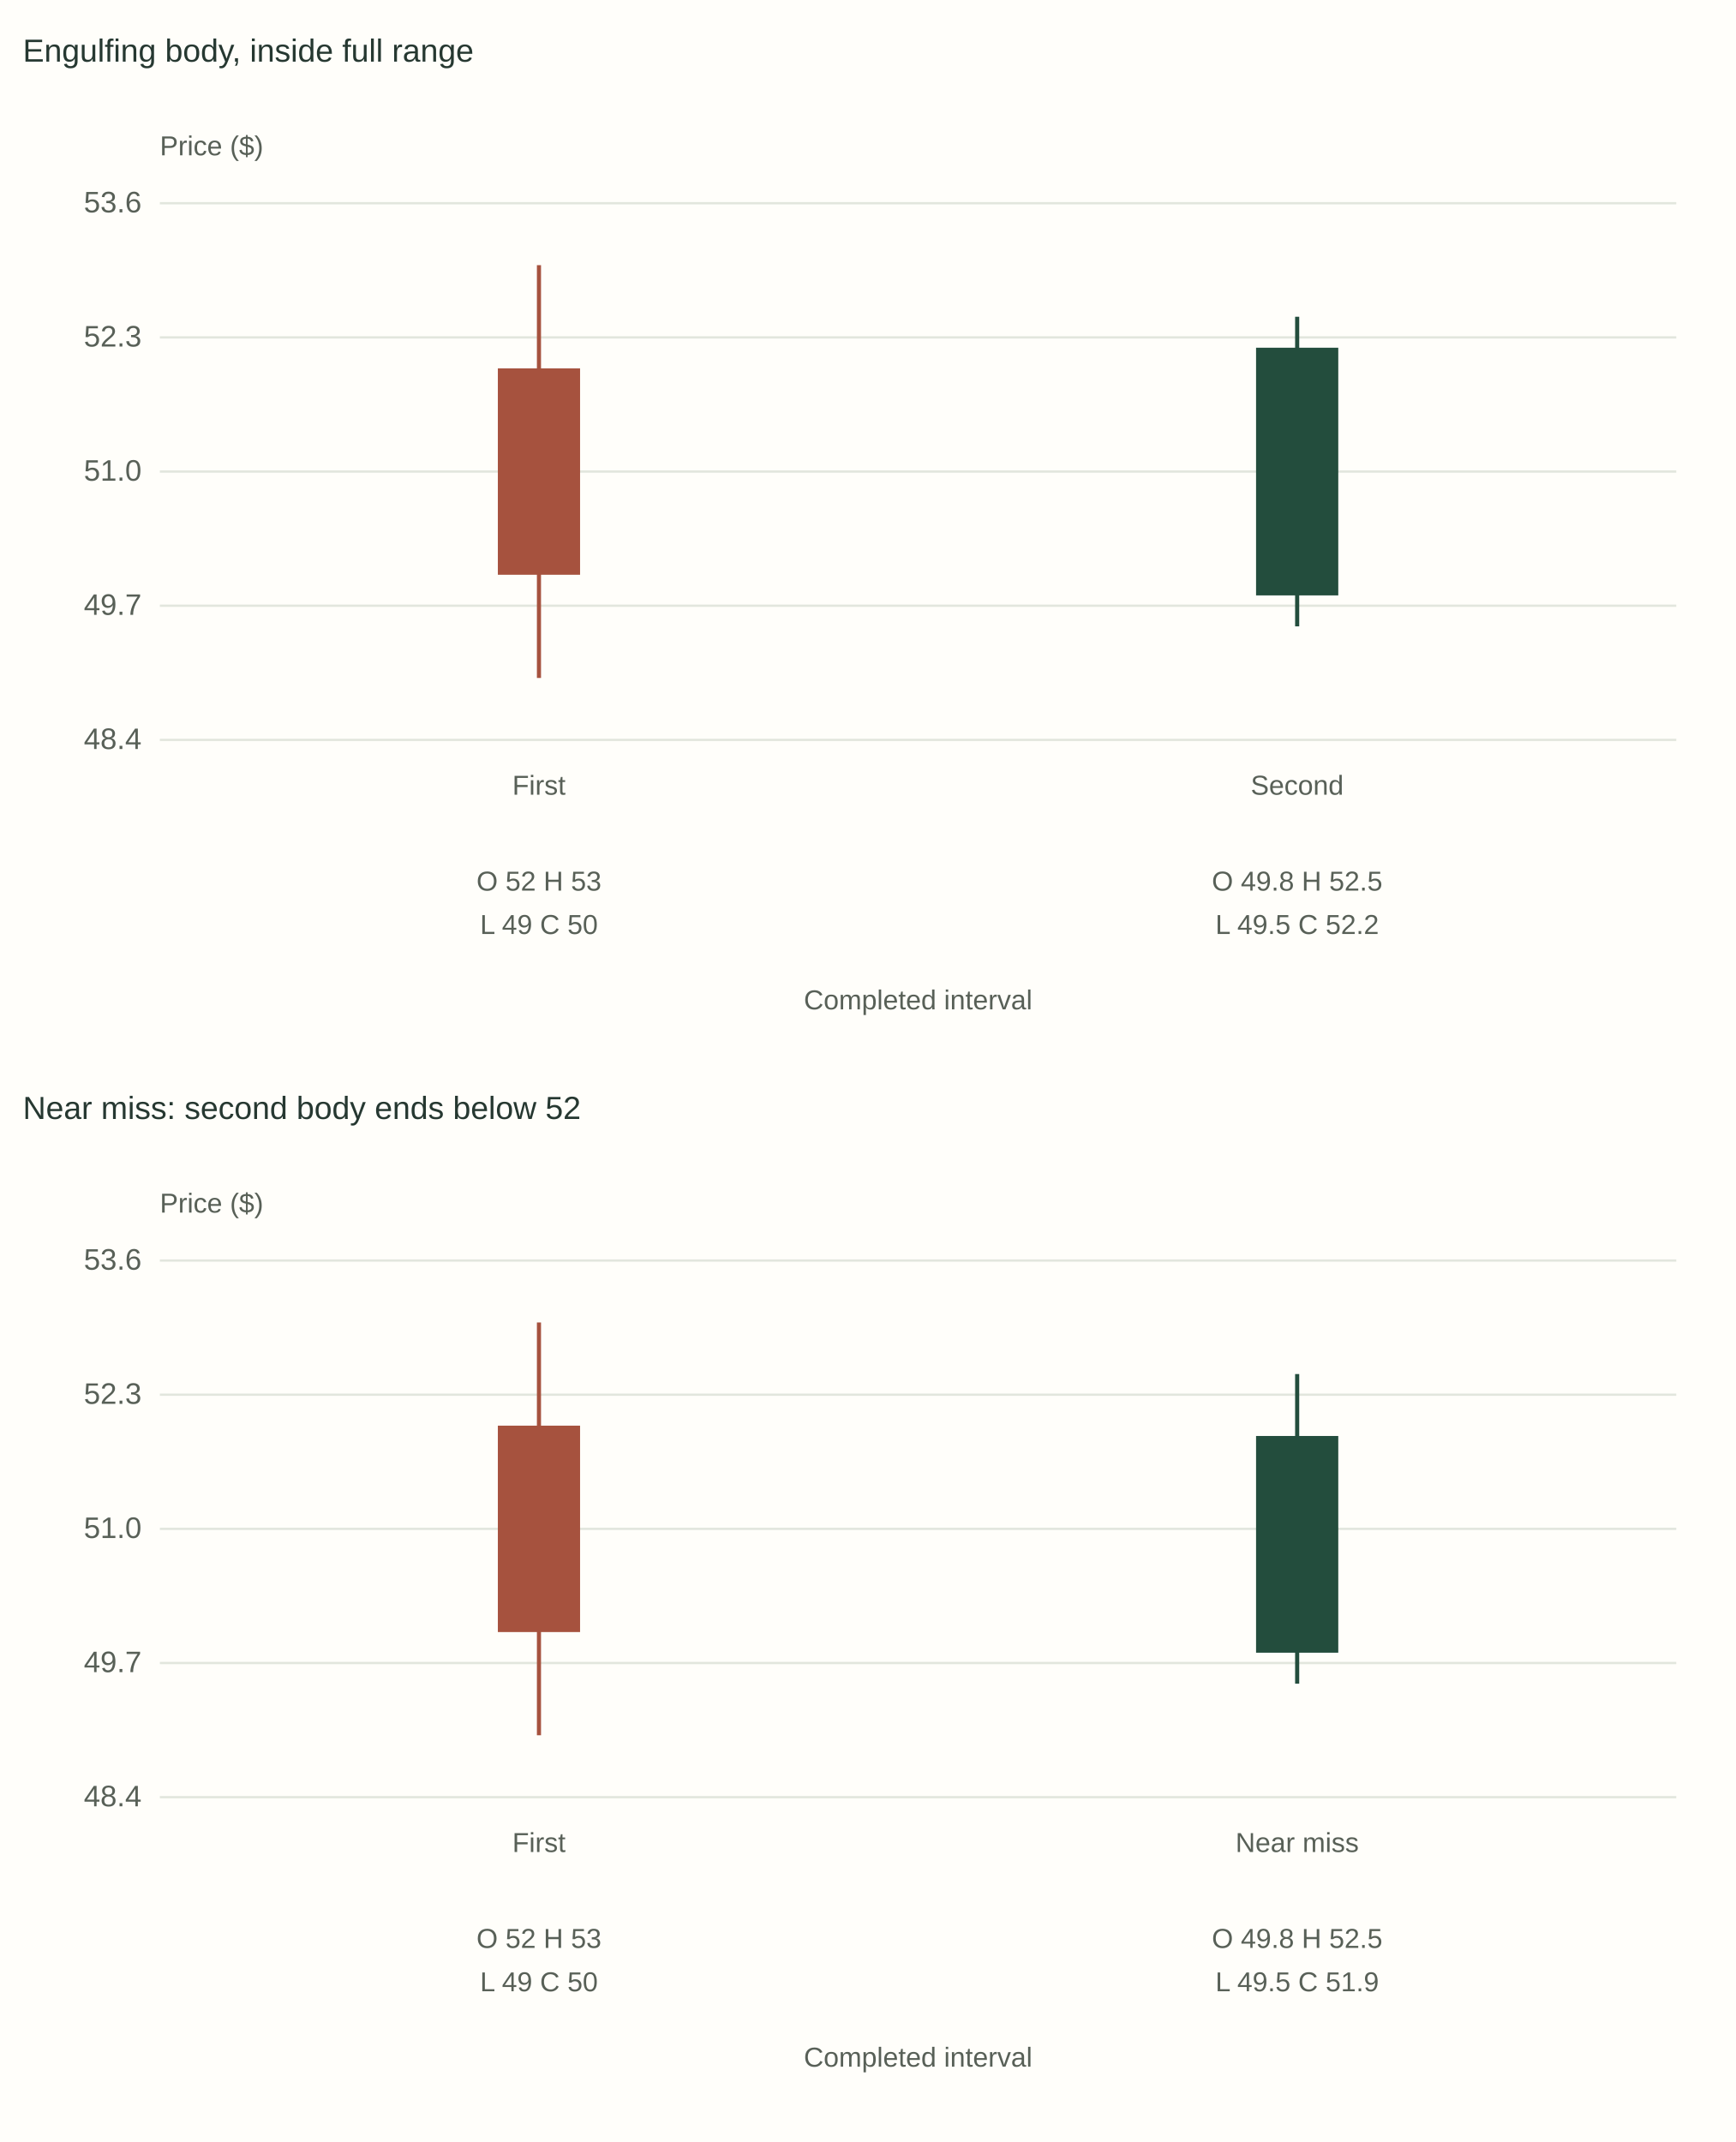
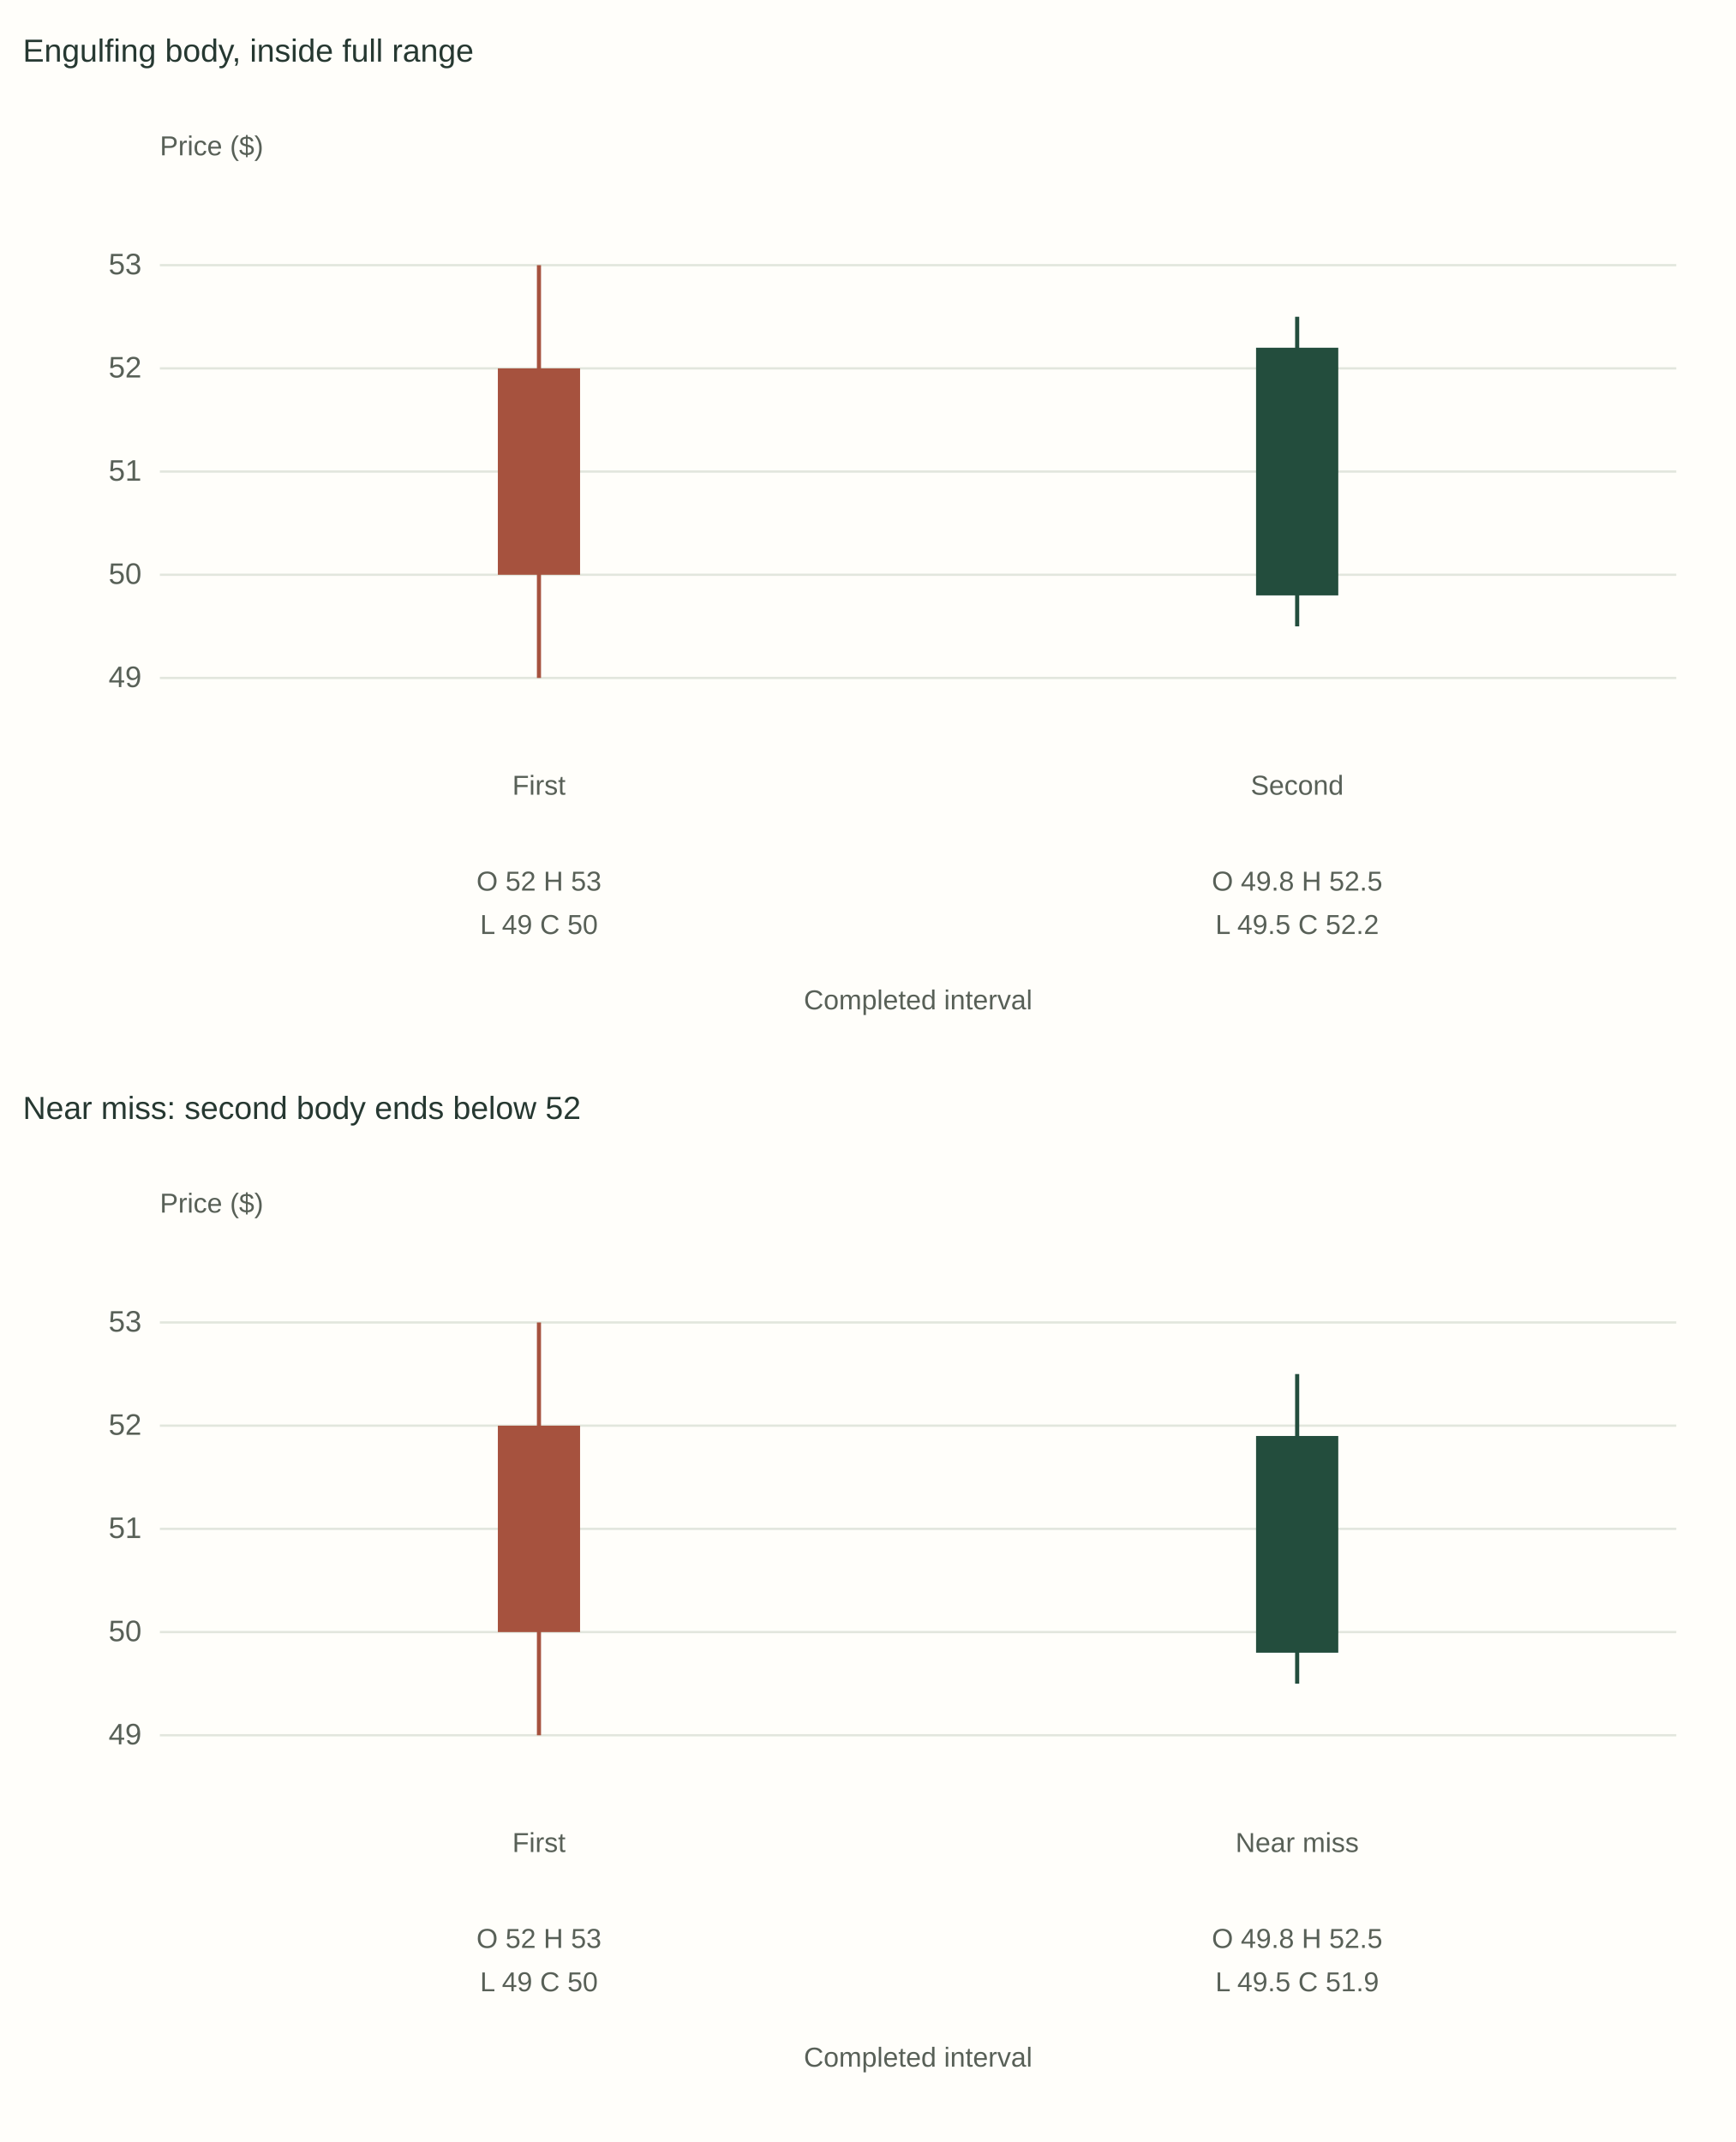
<svg xmlns="http://www.w3.org/2000/svg" viewBox="0 0 760 938" role="img" aria-label="Body engulfing versus full-range coverage">
  <style>.af-text{font-family:Arial,sans-serif;fill:#263831}</style>
  <rect width="760" height="938" fill="#fffefa" />
  <text class="af-text" x="10" y="27" text-anchor="start" style="font-size:14px;font-weight:500;fill:#263831;">Engulfing body, inside full range</text>
  <g transform="translate(0 50)">
    <text class="af-text" x="70" y="18" text-anchor="start" style="font-size:12px;font-weight:400;fill:#586057;">Price ($)</text>
-     <line x1="70" y1="274" x2="734" y2="274" stroke="#e2e6dd" />
-     <text class="af-text" x="62" y="278" text-anchor="end" style="font-size:13px;font-weight:400;fill:#586057;">48.4</text>
-     <line x1="70" y1="215.25" x2="734" y2="215.25" stroke="#e2e6dd" />
-     <text class="af-text" x="62" y="219.25" text-anchor="end" style="font-size:13px;font-weight:400;fill:#586057;">49.7</text>
+     <line x1="70" y1="246.885" x2="734" y2="246.885" stroke="#e2e6dd" />
+     <text class="af-text" x="62" y="250.885" text-anchor="end" style="font-size:13px;font-weight:400;fill:#586057;">49</text>
+     <line x1="70" y1="201.692" x2="734" y2="201.692" stroke="#e2e6dd" />
+     <text class="af-text" x="62" y="205.692" text-anchor="end" style="font-size:13px;font-weight:400;fill:#586057;">50</text>
    <line x1="70" y1="156.5" x2="734" y2="156.5" stroke="#e2e6dd" />
-     <text class="af-text" x="62" y="160.5" text-anchor="end" style="font-size:13px;font-weight:400;fill:#586057;">51.0</text>
-     <line x1="70" y1="97.75" x2="734" y2="97.75" stroke="#e2e6dd" />
-     <text class="af-text" x="62" y="101.75" text-anchor="end" style="font-size:13px;font-weight:400;fill:#586057;">52.3</text>
-     <line x1="70" y1="39" x2="734" y2="39" stroke="#e2e6dd" />
-     <text class="af-text" x="62" y="43" text-anchor="end" style="font-size:13px;font-weight:400;fill:#586057;">53.6</text>
+     <text class="af-text" x="62" y="160.5" text-anchor="end" style="font-size:13px;font-weight:400;fill:#586057;">51</text>
+     <line x1="70" y1="111.308" x2="734" y2="111.308" stroke="#e2e6dd" />
+     <text class="af-text" x="62" y="115.308" text-anchor="end" style="font-size:13px;font-weight:400;fill:#586057;">52</text>
+     <line x1="70" y1="66.115" x2="734" y2="66.115" stroke="#e2e6dd" />
+     <text class="af-text" x="62" y="70.115" text-anchor="end" style="font-size:13px;font-weight:400;fill:#586057;">53</text>
    <line x1="236" y1="66.115" x2="236" y2="246.885" stroke="#a6523e" stroke-width="1.8" />
    <rect x="218" y="111.308" width="36" height="90.385" fill="#a6523e" />
    <text class="af-text" x="236" y="298" text-anchor="middle" style="font-size:12px;font-weight:400;fill:#586057;">First</text>
    <text class="af-text" x="236" y="340" text-anchor="middle" style="font-size:12px;font-weight:400;fill:#586057;">O 52  H 53</text>
    <text class="af-text" x="236" y="359" text-anchor="middle" style="font-size:12px;font-weight:400;fill:#586057;">L 49  C 50</text>
    <line x1="568" y1="88.712" x2="568" y2="224.288" stroke="#234d3d" stroke-width="1.8" />
    <rect x="550" y="102.269" width="36" height="108.462" fill="#234d3d" />
    <text class="af-text" x="568" y="298" text-anchor="middle" style="font-size:12px;font-weight:400;fill:#586057;">Second</text>
    <text class="af-text" x="568" y="340" text-anchor="middle" style="font-size:12px;font-weight:400;fill:#586057;">O 49.8  H 52.5</text>
    <text class="af-text" x="568" y="359" text-anchor="middle" style="font-size:12px;font-weight:400;fill:#586057;">L 49.5  C 52.2</text>
    <text class="af-text" x="402" y="392" text-anchor="middle" style="font-size:12px;font-weight:400;fill:#586057;">Completed interval</text>
  </g>
  <text class="af-text" x="10" y="490" text-anchor="start" style="font-size:14px;font-weight:500;fill:#263831;">Near miss: second body ends below 52</text>
  <g transform="translate(0 513)">
    <text class="af-text" x="70" y="18" text-anchor="start" style="font-size:12px;font-weight:400;fill:#586057;">Price ($)</text>
-     <line x1="70" y1="274" x2="734" y2="274" stroke="#e2e6dd" />
-     <text class="af-text" x="62" y="278" text-anchor="end" style="font-size:13px;font-weight:400;fill:#586057;">48.4</text>
-     <line x1="70" y1="215.25" x2="734" y2="215.25" stroke="#e2e6dd" />
-     <text class="af-text" x="62" y="219.25" text-anchor="end" style="font-size:13px;font-weight:400;fill:#586057;">49.7</text>
+     <line x1="70" y1="246.885" x2="734" y2="246.885" stroke="#e2e6dd" />
+     <text class="af-text" x="62" y="250.885" text-anchor="end" style="font-size:13px;font-weight:400;fill:#586057;">49</text>
+     <line x1="70" y1="201.692" x2="734" y2="201.692" stroke="#e2e6dd" />
+     <text class="af-text" x="62" y="205.692" text-anchor="end" style="font-size:13px;font-weight:400;fill:#586057;">50</text>
    <line x1="70" y1="156.5" x2="734" y2="156.5" stroke="#e2e6dd" />
-     <text class="af-text" x="62" y="160.5" text-anchor="end" style="font-size:13px;font-weight:400;fill:#586057;">51.0</text>
-     <line x1="70" y1="97.75" x2="734" y2="97.75" stroke="#e2e6dd" />
-     <text class="af-text" x="62" y="101.75" text-anchor="end" style="font-size:13px;font-weight:400;fill:#586057;">52.3</text>
-     <line x1="70" y1="39" x2="734" y2="39" stroke="#e2e6dd" />
-     <text class="af-text" x="62" y="43" text-anchor="end" style="font-size:13px;font-weight:400;fill:#586057;">53.6</text>
+     <text class="af-text" x="62" y="160.5" text-anchor="end" style="font-size:13px;font-weight:400;fill:#586057;">51</text>
+     <line x1="70" y1="111.308" x2="734" y2="111.308" stroke="#e2e6dd" />
+     <text class="af-text" x="62" y="115.308" text-anchor="end" style="font-size:13px;font-weight:400;fill:#586057;">52</text>
+     <line x1="70" y1="66.115" x2="734" y2="66.115" stroke="#e2e6dd" />
+     <text class="af-text" x="62" y="70.115" text-anchor="end" style="font-size:13px;font-weight:400;fill:#586057;">53</text>
    <line x1="236" y1="66.115" x2="236" y2="246.885" stroke="#a6523e" stroke-width="1.8" />
    <rect x="218" y="111.308" width="36" height="90.385" fill="#a6523e" />
    <text class="af-text" x="236" y="298" text-anchor="middle" style="font-size:12px;font-weight:400;fill:#586057;">First</text>
    <text class="af-text" x="236" y="340" text-anchor="middle" style="font-size:12px;font-weight:400;fill:#586057;">O 52  H 53</text>
    <text class="af-text" x="236" y="359" text-anchor="middle" style="font-size:12px;font-weight:400;fill:#586057;">L 49  C 50</text>
    <line x1="568" y1="88.712" x2="568" y2="224.288" stroke="#234d3d" stroke-width="1.8" />
    <rect x="550" y="115.827" width="36" height="94.904" fill="#234d3d" />
    <text class="af-text" x="568" y="298" text-anchor="middle" style="font-size:12px;font-weight:400;fill:#586057;">Near miss</text>
    <text class="af-text" x="568" y="340" text-anchor="middle" style="font-size:12px;font-weight:400;fill:#586057;">O 49.8  H 52.5</text>
    <text class="af-text" x="568" y="359" text-anchor="middle" style="font-size:12px;font-weight:400;fill:#586057;">L 49.5  C 51.9</text>
    <text class="af-text" x="402" y="392" text-anchor="middle" style="font-size:12px;font-weight:400;fill:#586057;">Completed interval</text>
  </g>
</svg>
